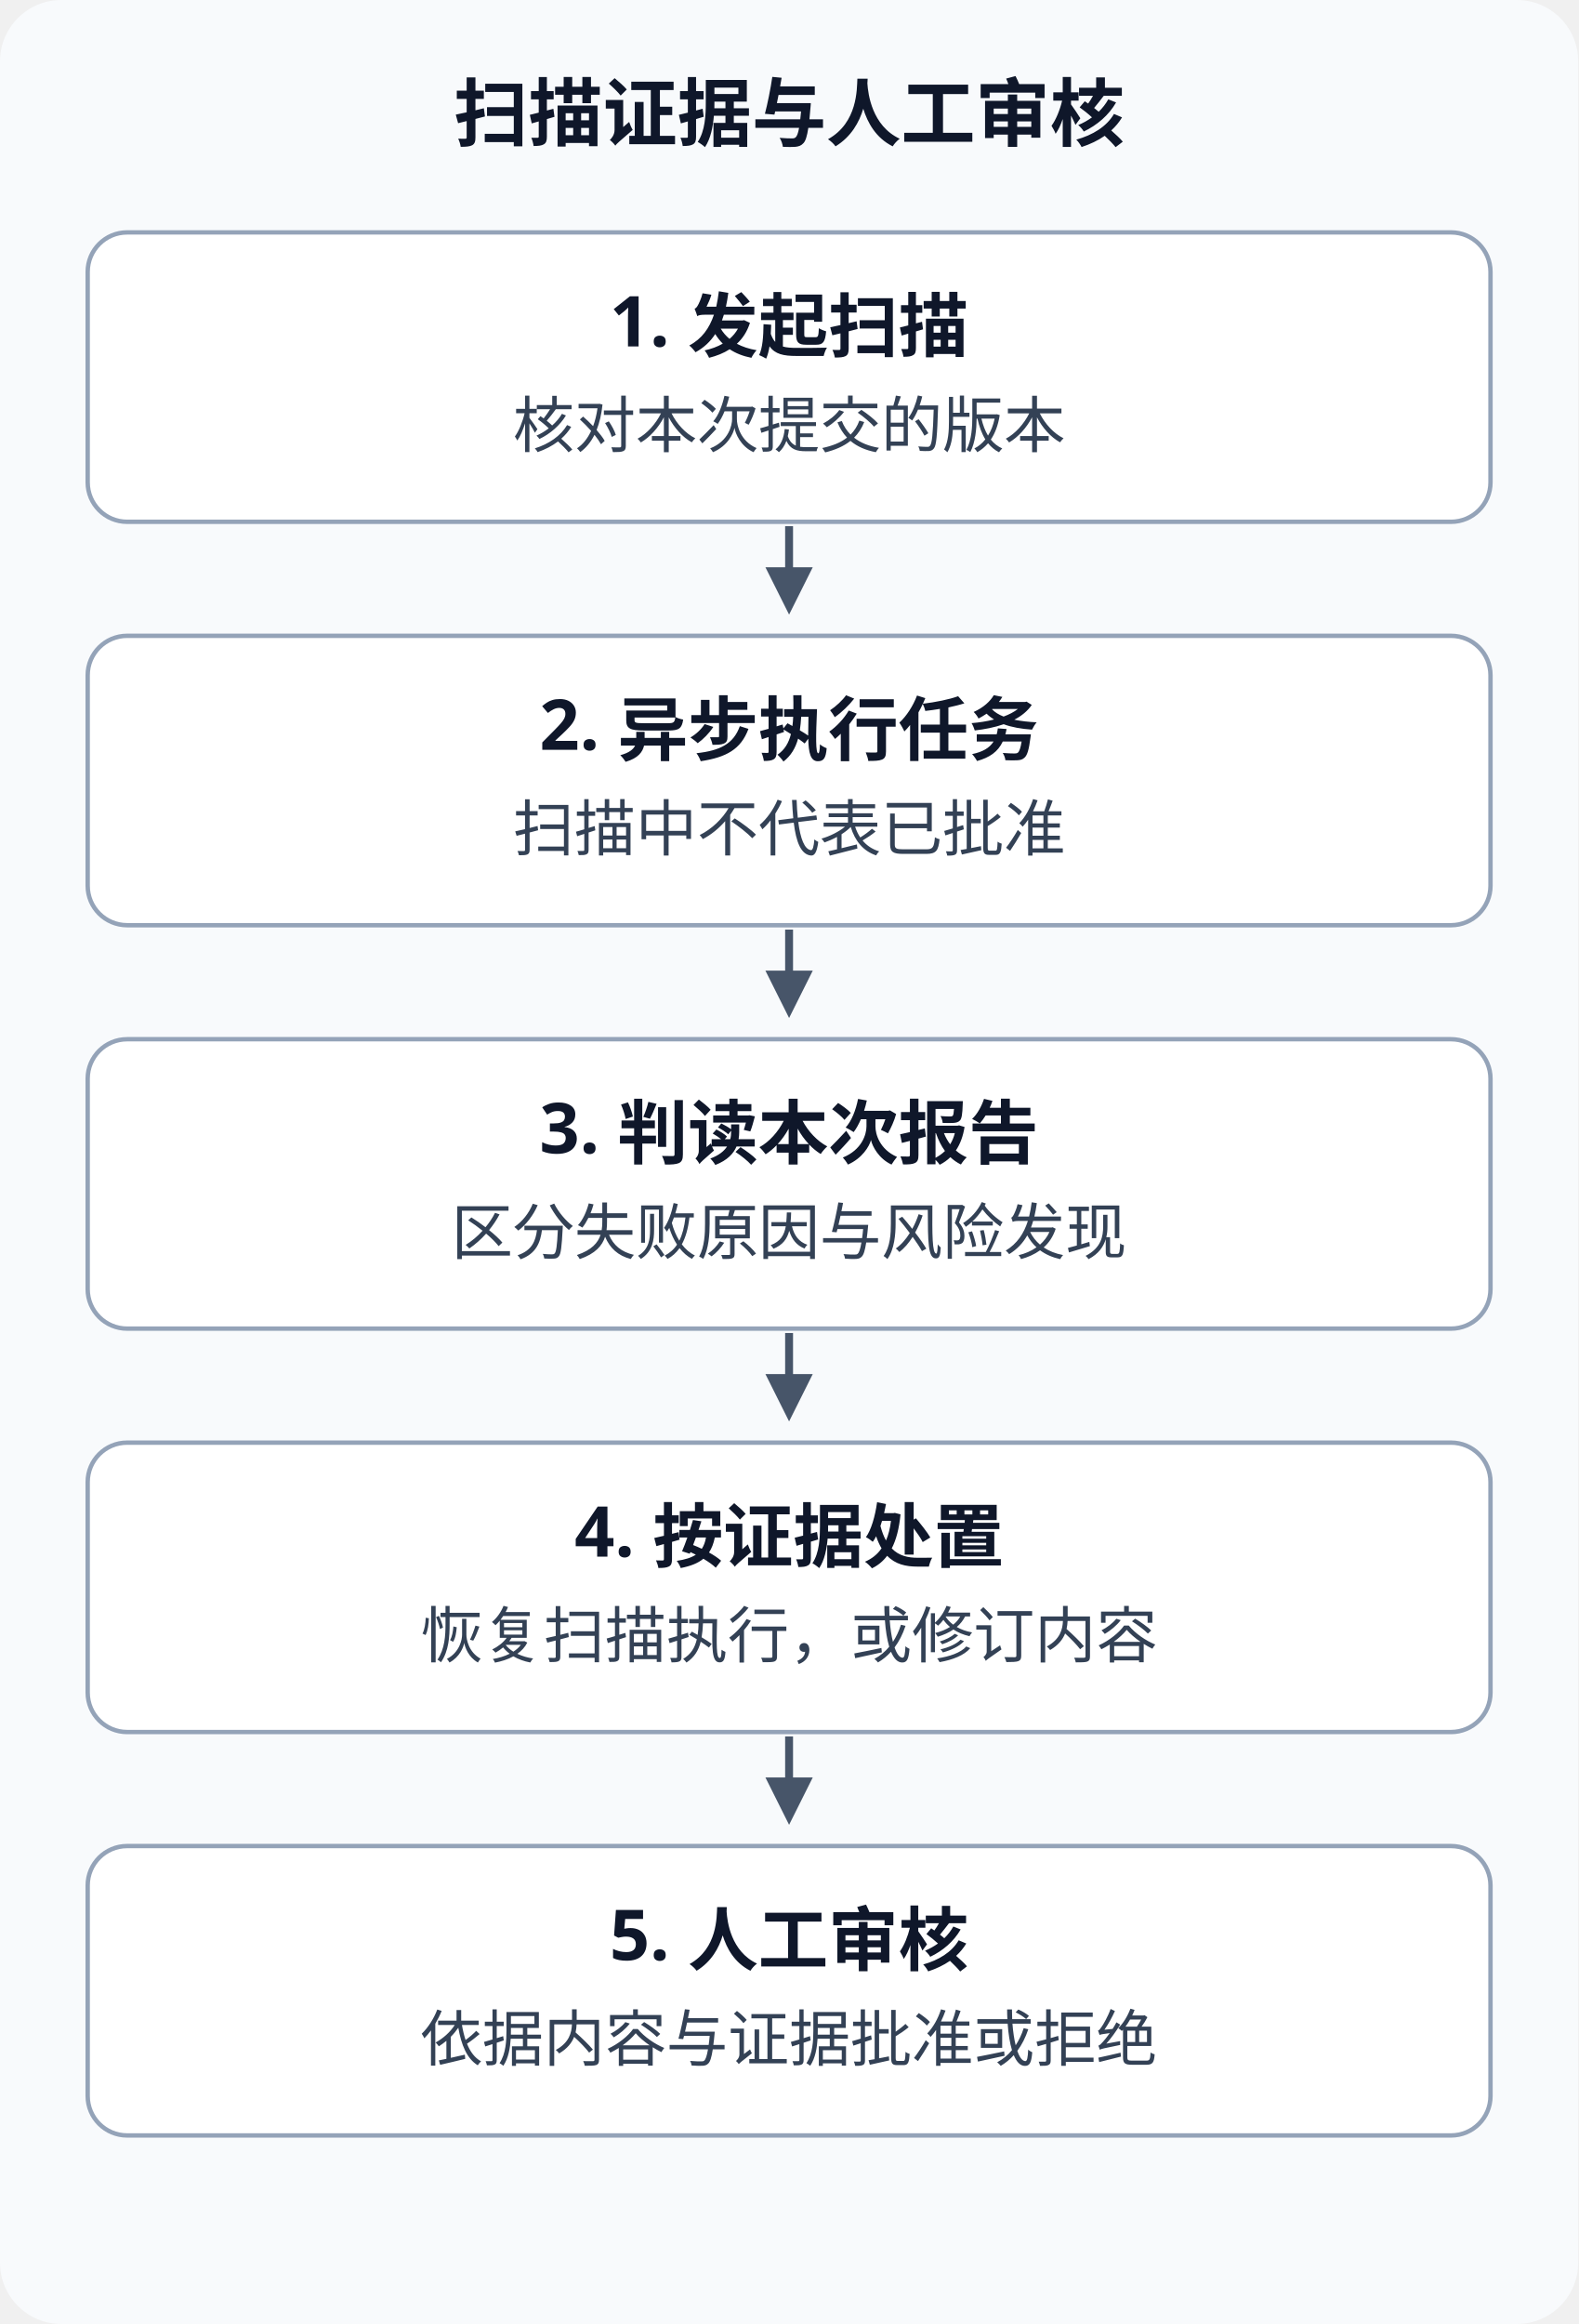
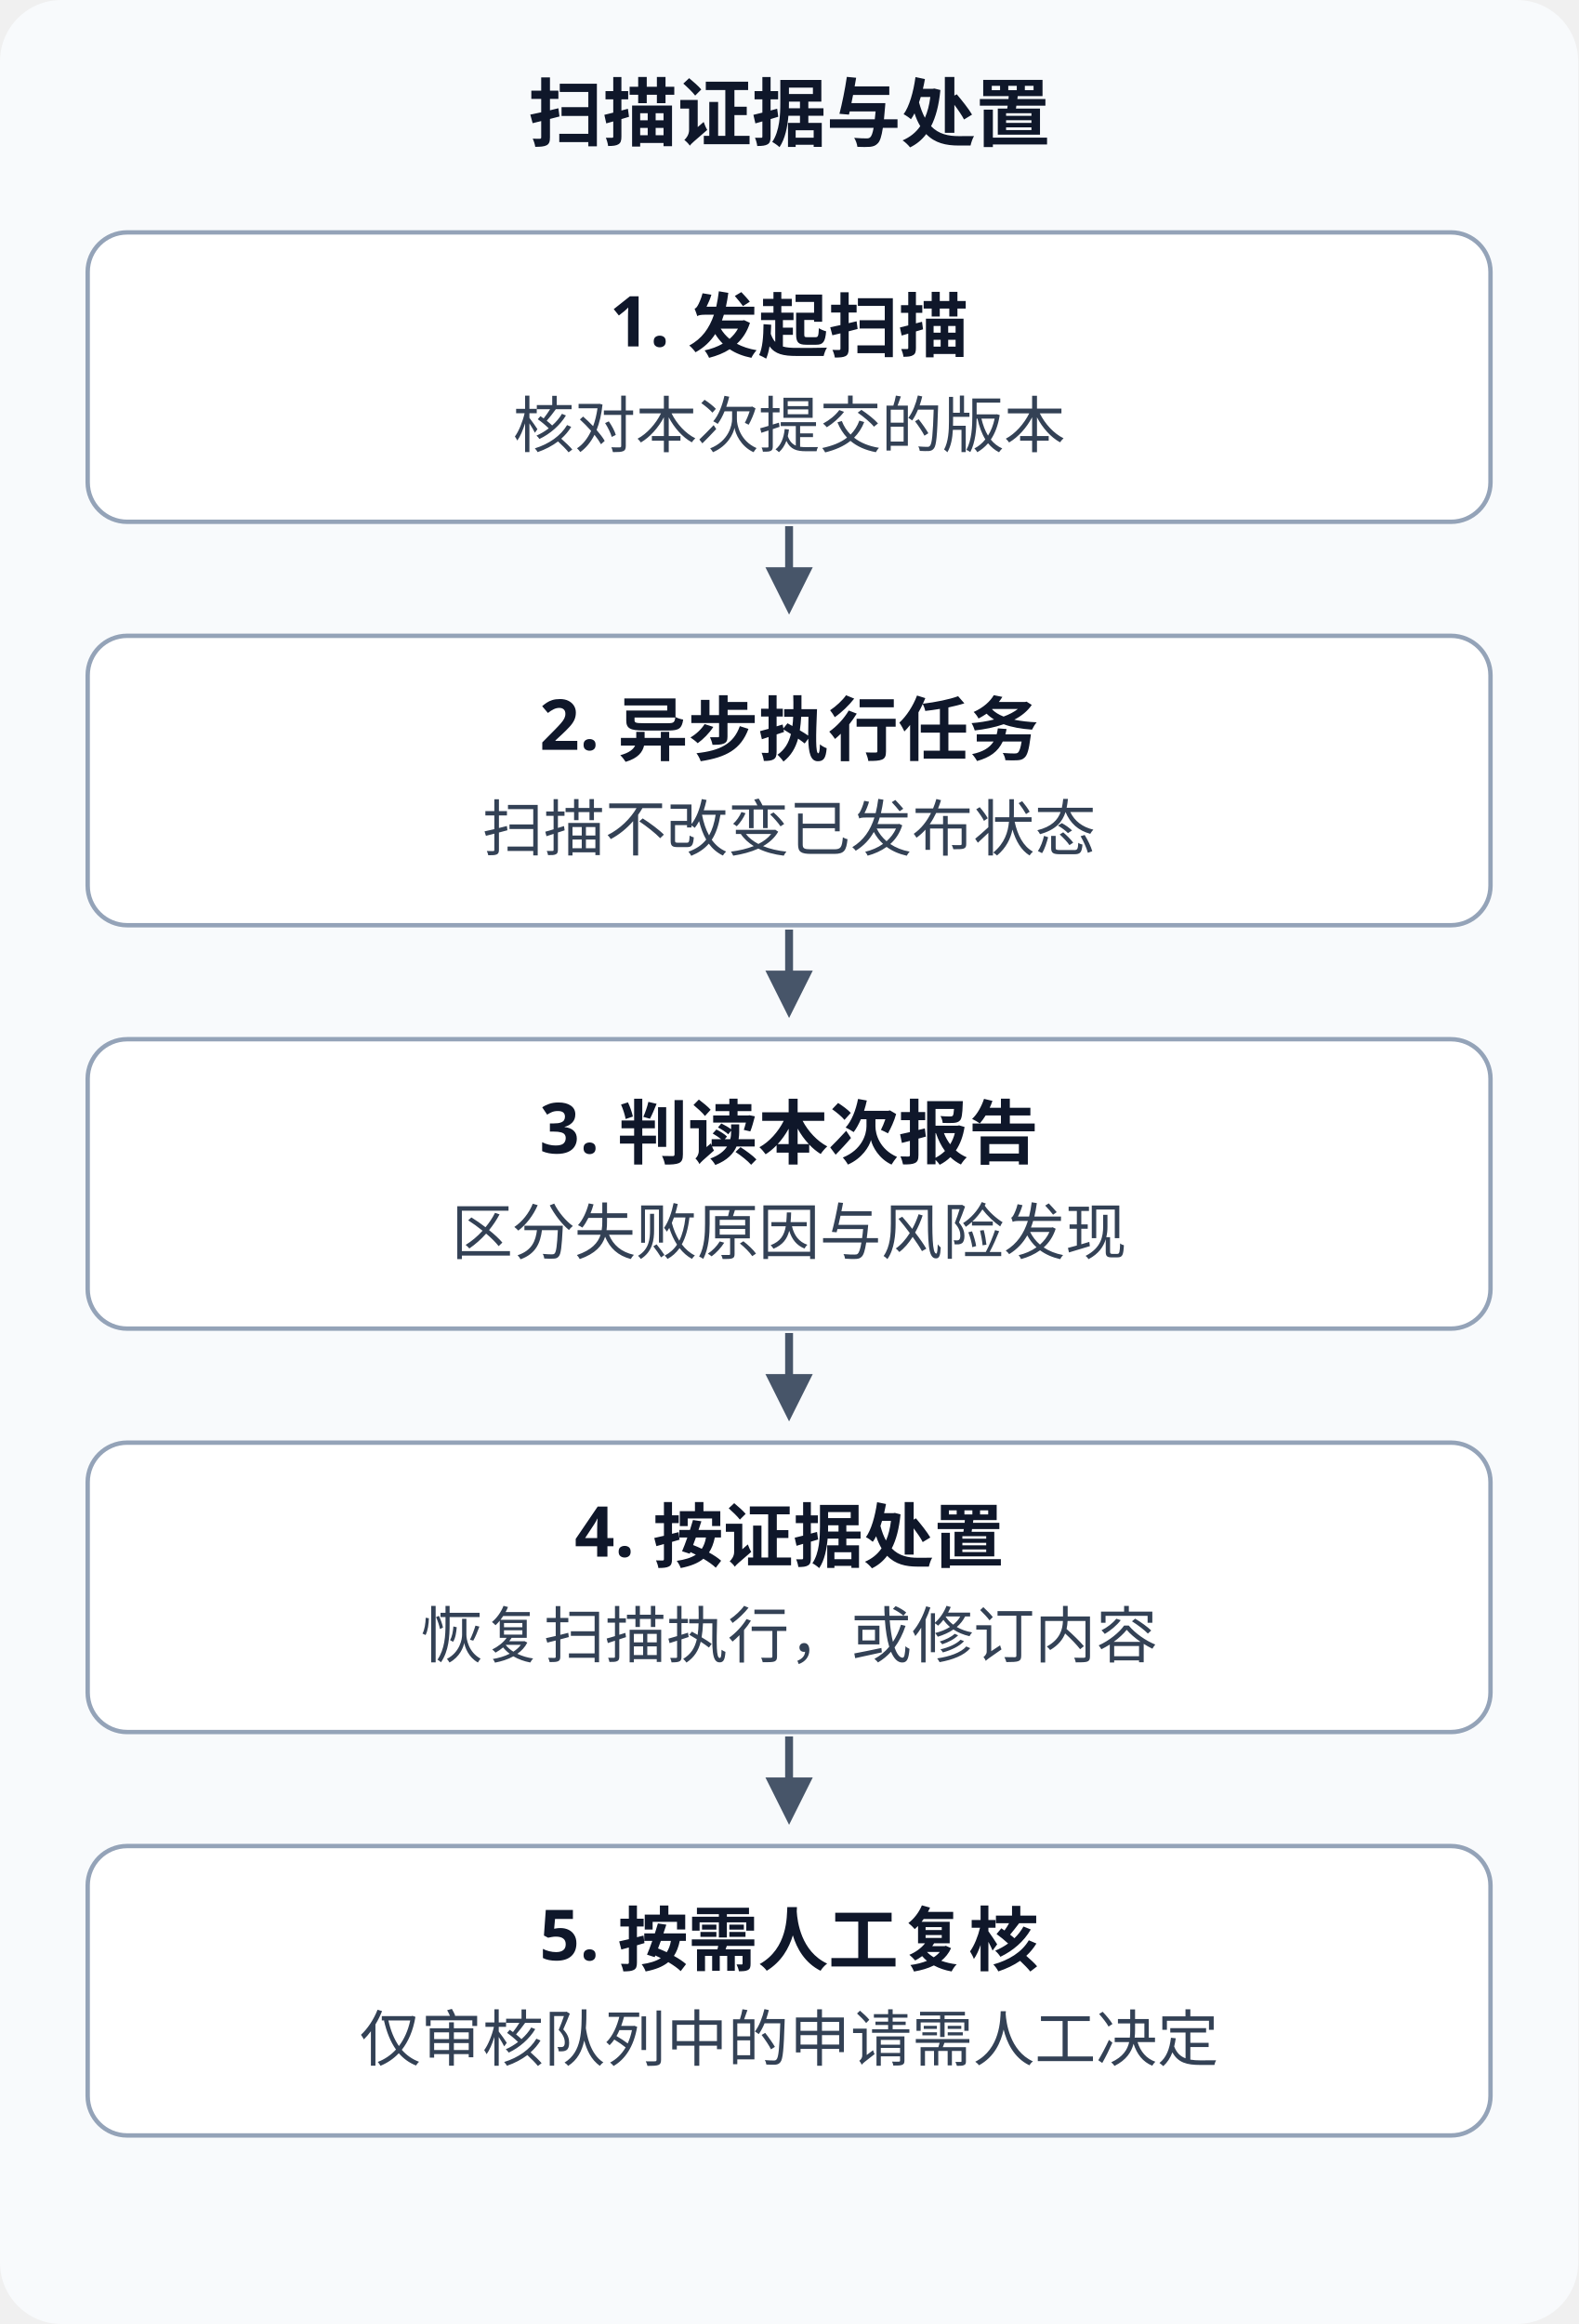
<svg xmlns="http://www.w3.org/2000/svg" width="360" height="530" viewBox="0 0 360 530" role="img" aria-labelledby="title desc">
  <defs>
    <marker id="arrow" viewBox="0 0 10 10" refX="8" refY="5" markerWidth="6" markerHeight="6" orient="auto-start-reverse">
      <path d="M0 0L10 5L0 10Z" fill="#475569" />
    </marker>
  </defs>
  <rect width="360" height="530" rx="14" fill="#f8fafc" />
-   <text x="180" y="32" text-anchor="middle" fill="#0f172a" font-family="system-ui, sans-serif" font-size="17" font-weight="650">扫描证据与人工审核</text>
+   <text x="180" y="32" text-anchor="middle" fill="#0f172a" font-family="system-ui, sans-serif" font-size="17" font-weight="650">扫描证据与处置</text>
  <rect x="20" y="53" width="320" height="66" rx="9" fill="#ffffff" stroke="#94a3b8" />
  <text x="180" y="79" text-anchor="middle" fill="#0f172a" font-family="system-ui, sans-serif" font-size="16" font-weight="600">1. 发起扫描</text>
  <text x="180" y="102" text-anchor="middle" fill="#334155" font-family="system-ui, sans-serif" font-size="14">核对本次提交的版本</text>
  <path d="M180 120V138" fill="none" stroke="#475569" stroke-width="1.8" marker-end="url(#arrow)" />
  <rect x="20" y="145" width="320" height="66" rx="9" fill="#ffffff" stroke="#94a3b8" />
  <text x="180" y="171" text-anchor="middle" fill="#0f172a" font-family="system-ui, sans-serif" font-size="16" font-weight="600">2. 异步执行任务</text>
-   <text x="180" y="194" text-anchor="middle" fill="#334155" font-family="system-ui, sans-serif" font-size="14">扫描中不代表已批准</text>
+   <text x="180" y="194" text-anchor="middle" fill="#334155" font-family="system-ui, sans-serif" font-size="14">扫描不改变已发布状态</text>
  <path d="M180 212V230" fill="none" stroke="#475569" stroke-width="1.8" marker-end="url(#arrow)" />
  <rect x="20" y="237" width="320" height="66" rx="9" fill="#ffffff" stroke="#94a3b8" />
  <text x="180" y="263" text-anchor="middle" fill="#0f172a" font-family="system-ui, sans-serif" font-size="16" font-weight="600">3. 判读本次报告</text>
  <text x="180" y="286" text-anchor="middle" fill="#334155" font-family="system-ui, sans-serif" font-size="14">区分失败原因与风险发现</text>
  <path d="M180 304V322" fill="none" stroke="#475569" stroke-width="1.8" marker-end="url(#arrow)" />
  <rect x="20" y="329" width="320" height="66" rx="9" fill="#ffffff" stroke="#94a3b8" />
  <text x="180" y="355" text-anchor="middle" fill="#0f172a" font-family="system-ui, sans-serif" font-size="16" font-weight="600">4. 按证据处置</text>
  <text x="180" y="378" text-anchor="middle" fill="#334155" font-family="system-ui, sans-serif" font-size="14">恢复扫描执行，或修订内容</text>
  <path d="M180 396V414" fill="none" stroke="#475569" stroke-width="1.8" marker-end="url(#arrow)" />
  <rect x="20" y="421" width="320" height="66" rx="9" fill="#ffffff" stroke="#94a3b8" />
-   <text x="180" y="447" text-anchor="middle" fill="#0f172a" font-family="system-ui, sans-serif" font-size="16" font-weight="600">5. 人工审核</text>
-   <text x="180" y="470" text-anchor="middle" fill="#334155" font-family="system-ui, sans-serif" font-size="14">依据内容与证据批准或拒绝</text>
+   <text x="180" y="447" text-anchor="middle" fill="#0f172a" font-family="system-ui, sans-serif" font-size="16" font-weight="600">5. 按需人工复核</text>
+   <text x="180" y="470" text-anchor="middle" fill="#334155" font-family="system-ui, sans-serif" font-size="14">仅审核队列中的申请需人工决定</text>
</svg>
